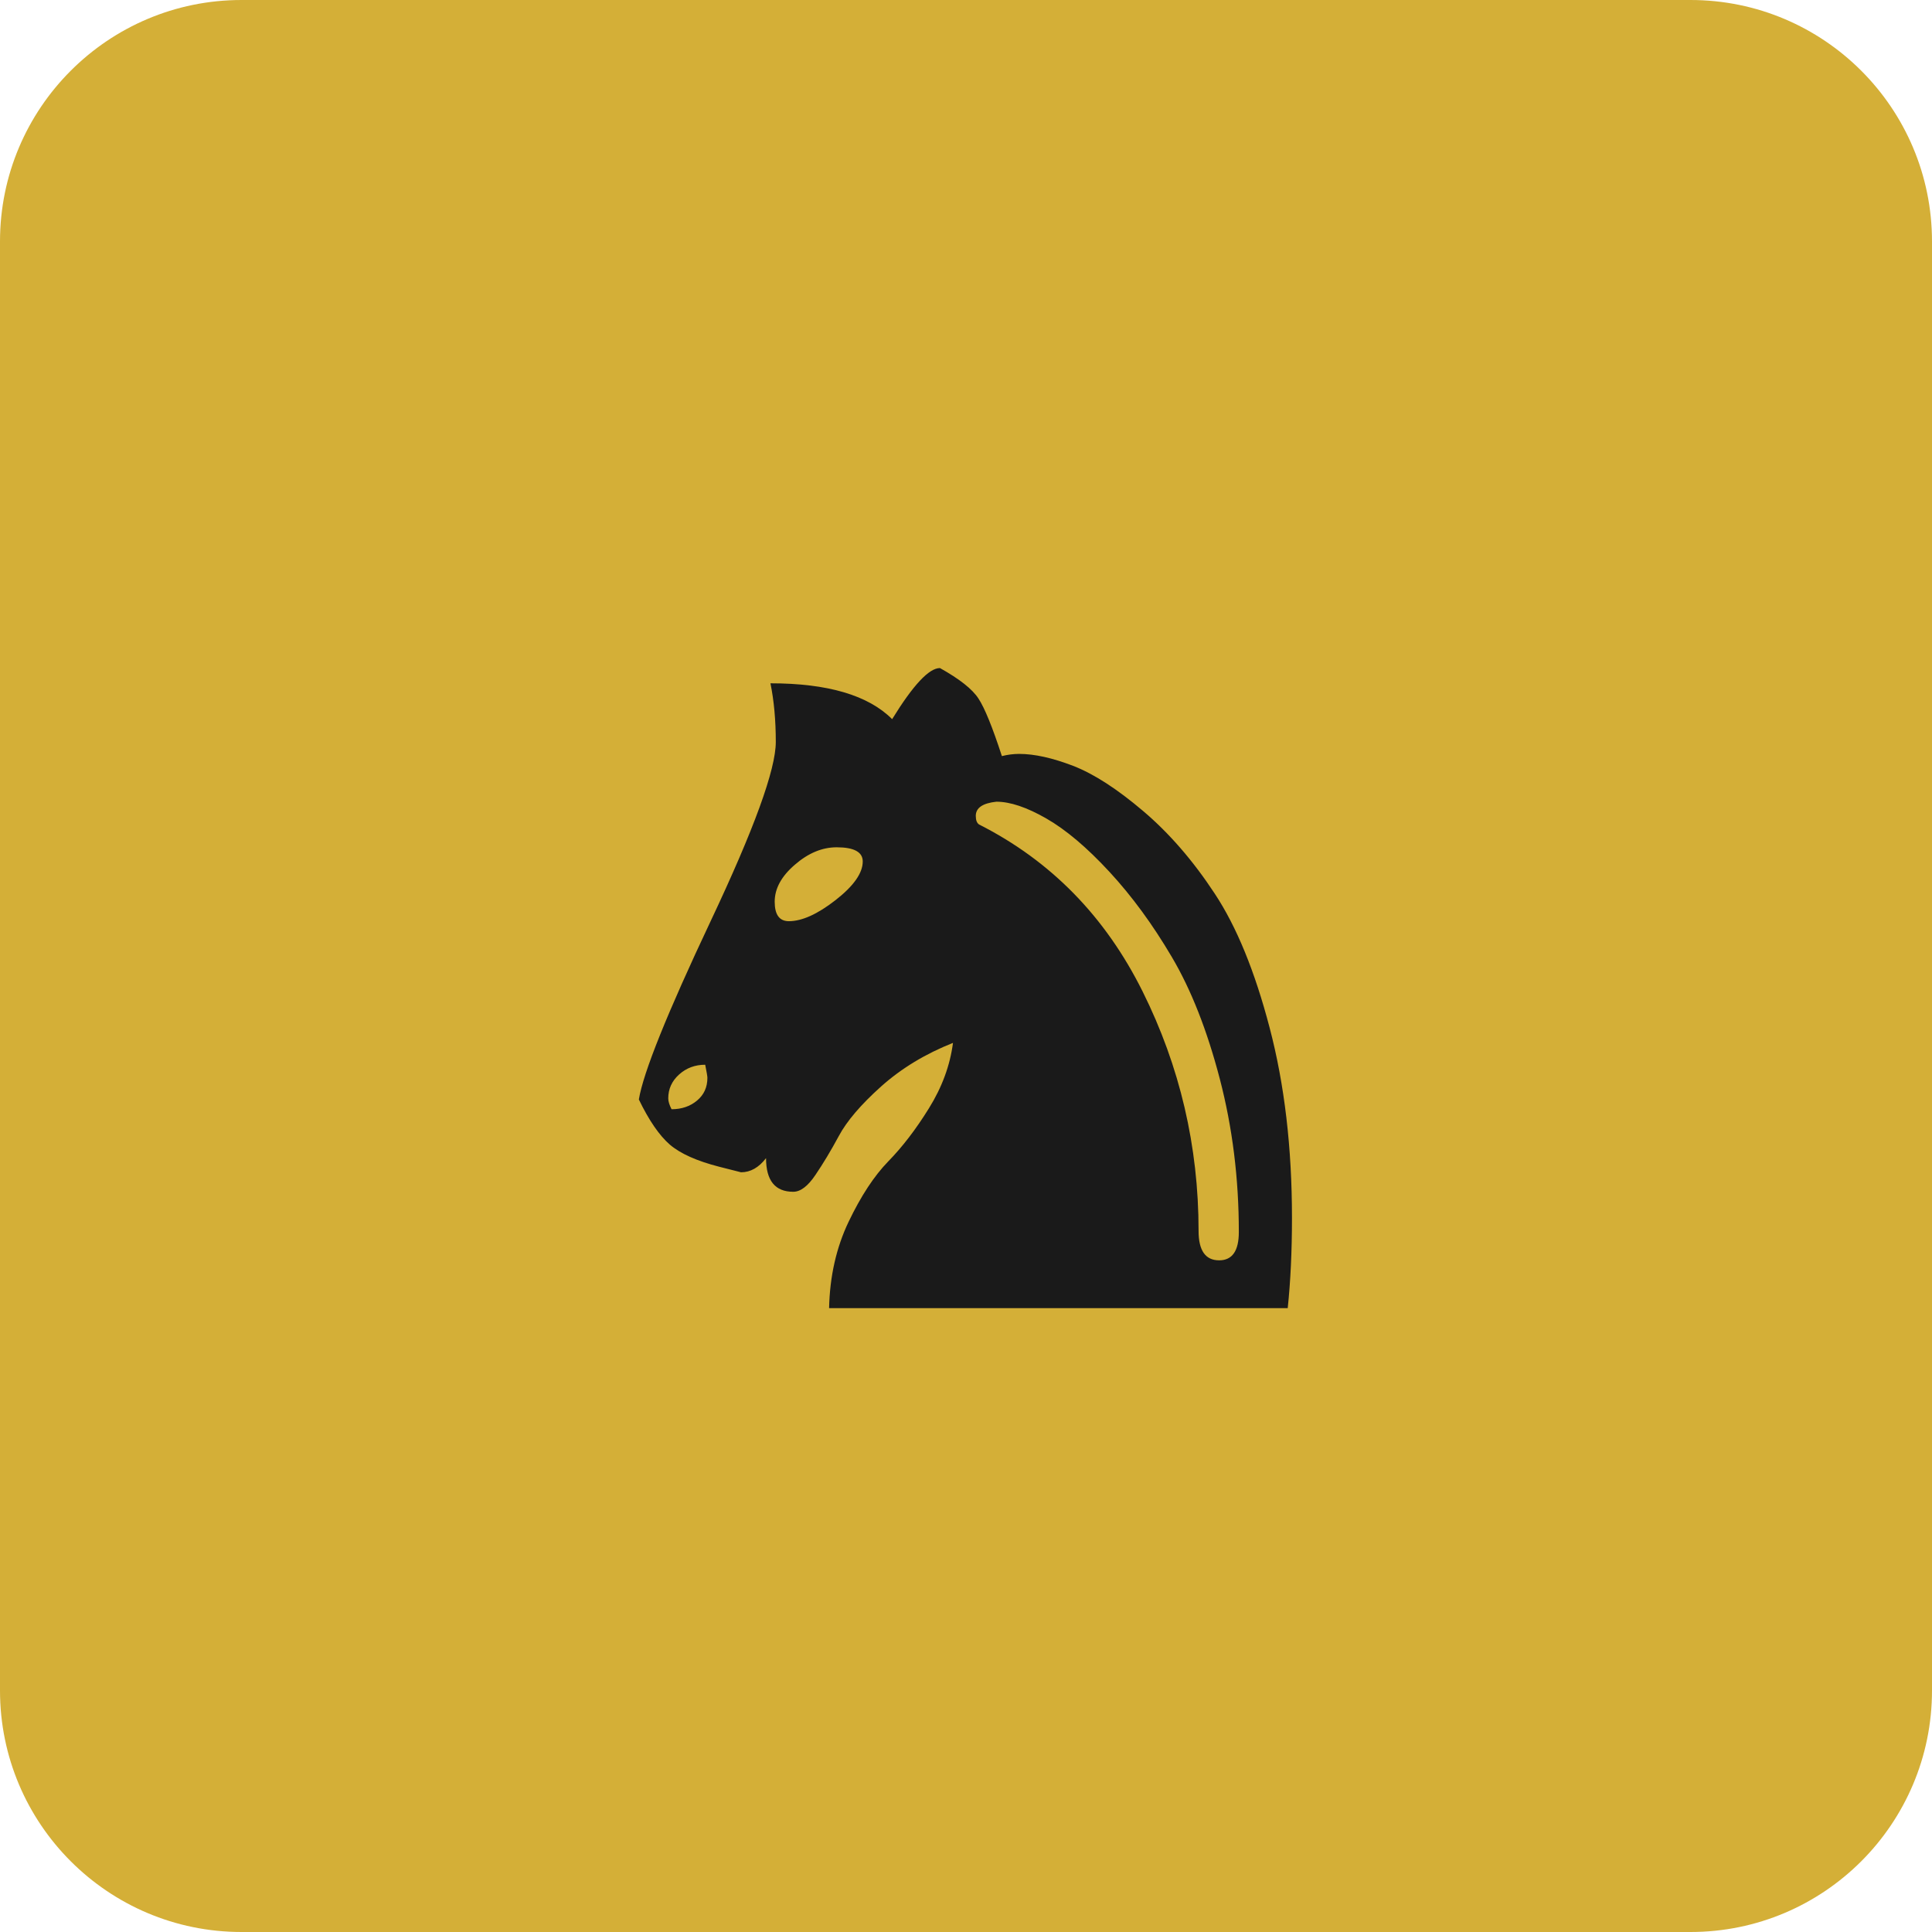
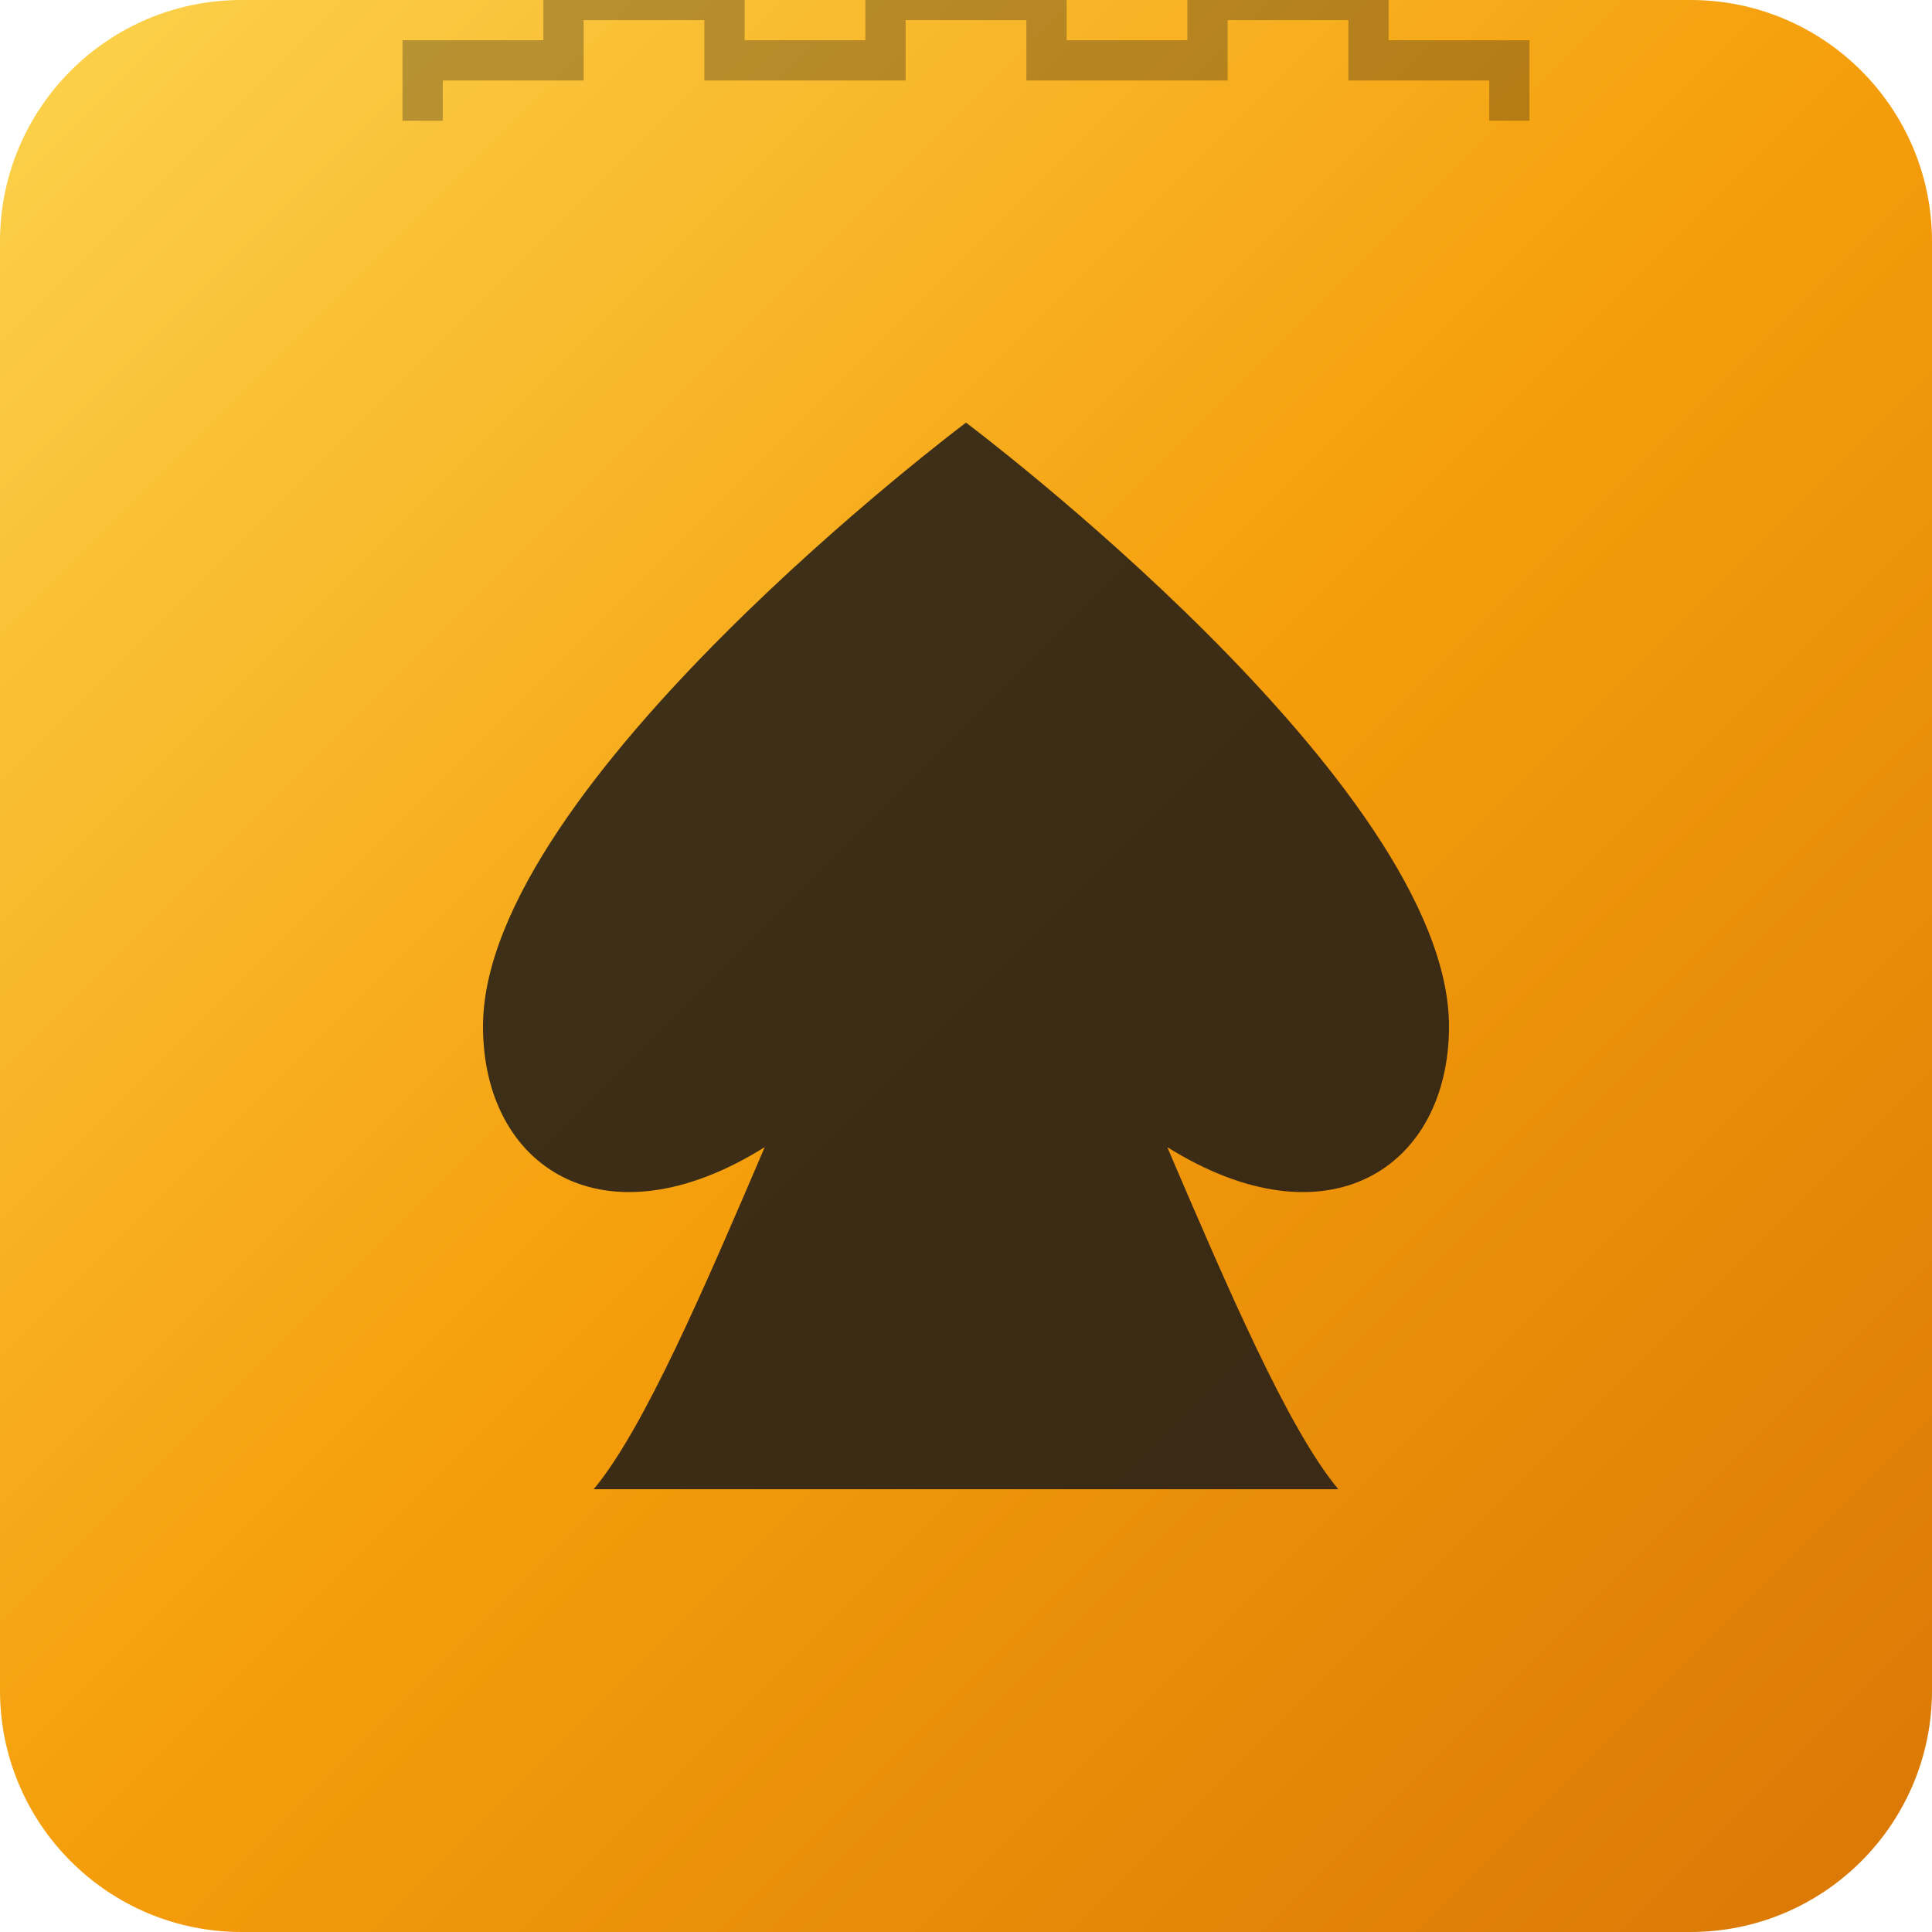
<svg xmlns="http://www.w3.org/2000/svg" viewBox="0 0 192 192" width="192" height="192">
-   <rect width="192" height="192" rx="24" fill="#d4af37" />
-   <text x="96" y="130" text-anchor="middle" font-size="108" font-family="Georgia, serif" fill="#1a1a1a">♞</text>
+   <defs>
+     <linearGradient id="g" x1="0" y1="0" x2="192" y2="192" gradientUnits="userSpaceOnUse">
+       <stop offset="0%" stop-color="#fcd34d" />
+       <stop offset="50%" stop-color="#f59e0b" />
+       <stop offset="100%" stop-color="#d97706" />
+     </linearGradient>
+   </defs>
+   <rect width="192" height="192" rx="24" fill="url(#g)" />
+   <path d="M96 42 C96 42 48 78 48 102 C48 116 60 124 76 114 C70 128 64 142 59 148 L133 148 C128 142 122 128 116 114 C132 124 144 116 144 102 C144 78 96 42 96 42 Z" fill="#1c1917" opacity="0.85" />
+   <path d="M42 10 L42 6 L56 6 L56 0 L72 0 L72 6 L88 6 L88 0 L104 0 L104 6 L120 6 L120 0 L136 0 L136 6 L150 6 L150 10" stroke="#1c1917" stroke-width="4" fill="none" opacity="0.3" stroke-linecap="square" />
</svg>
